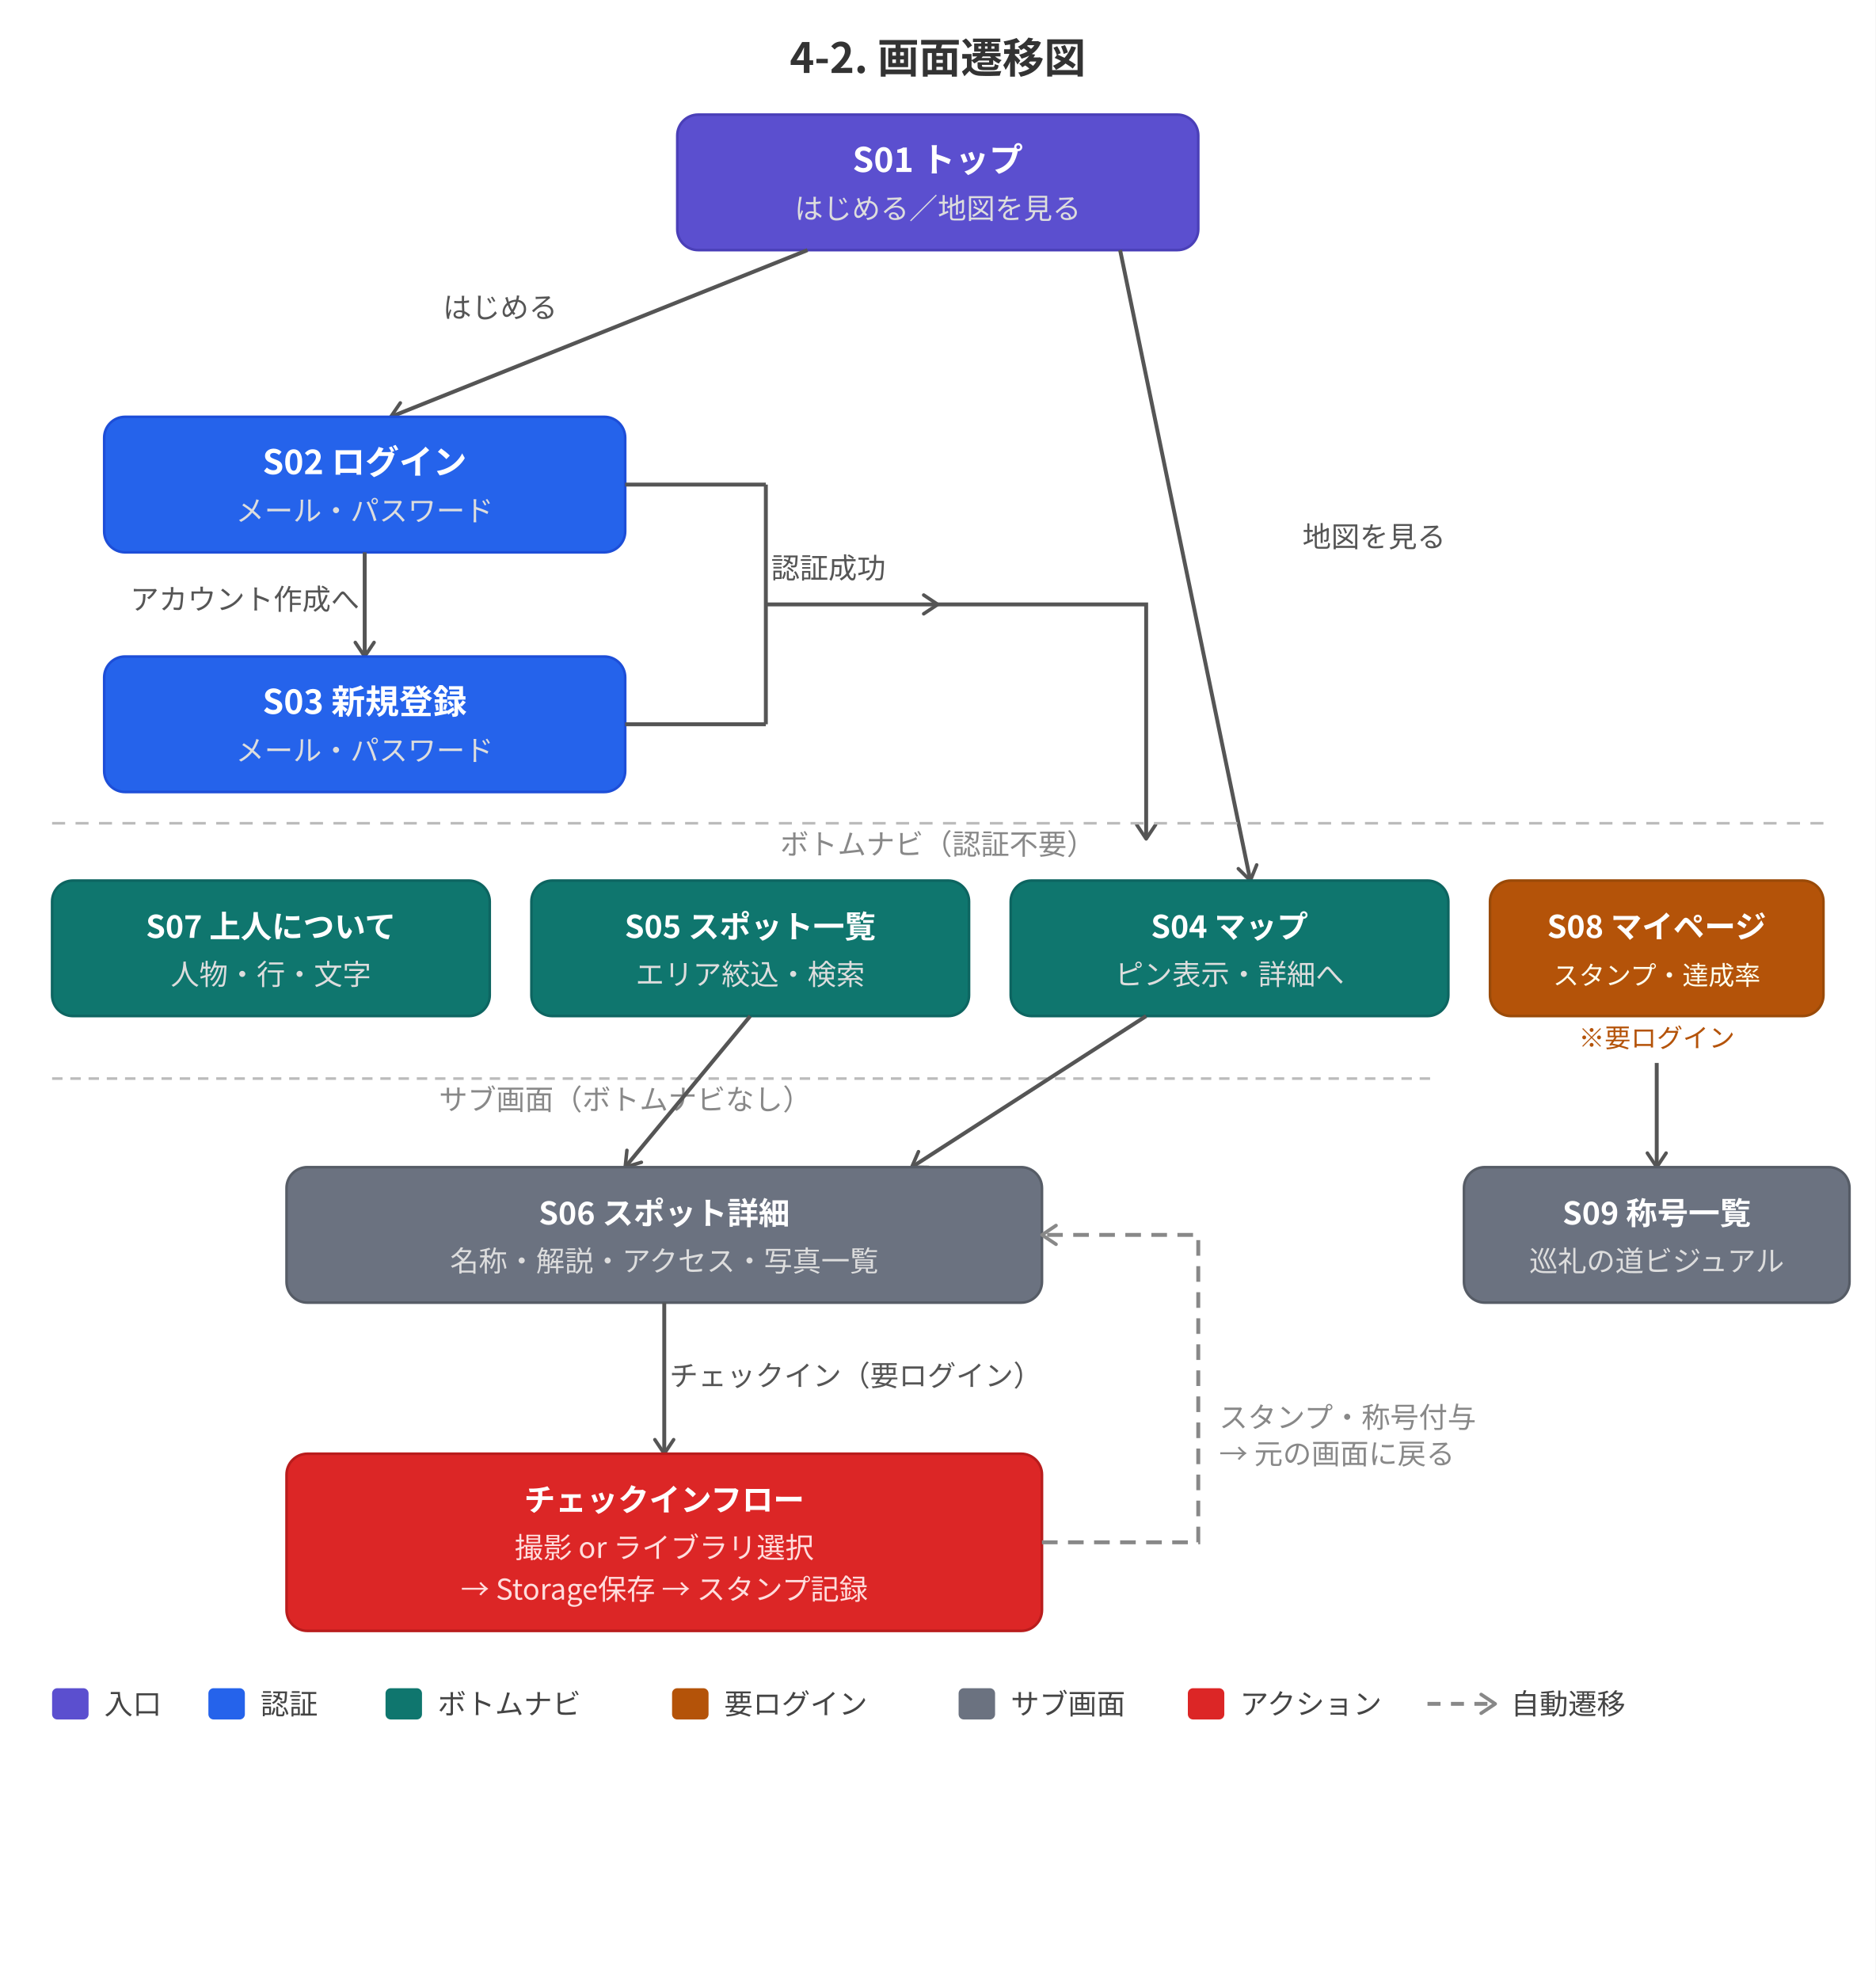
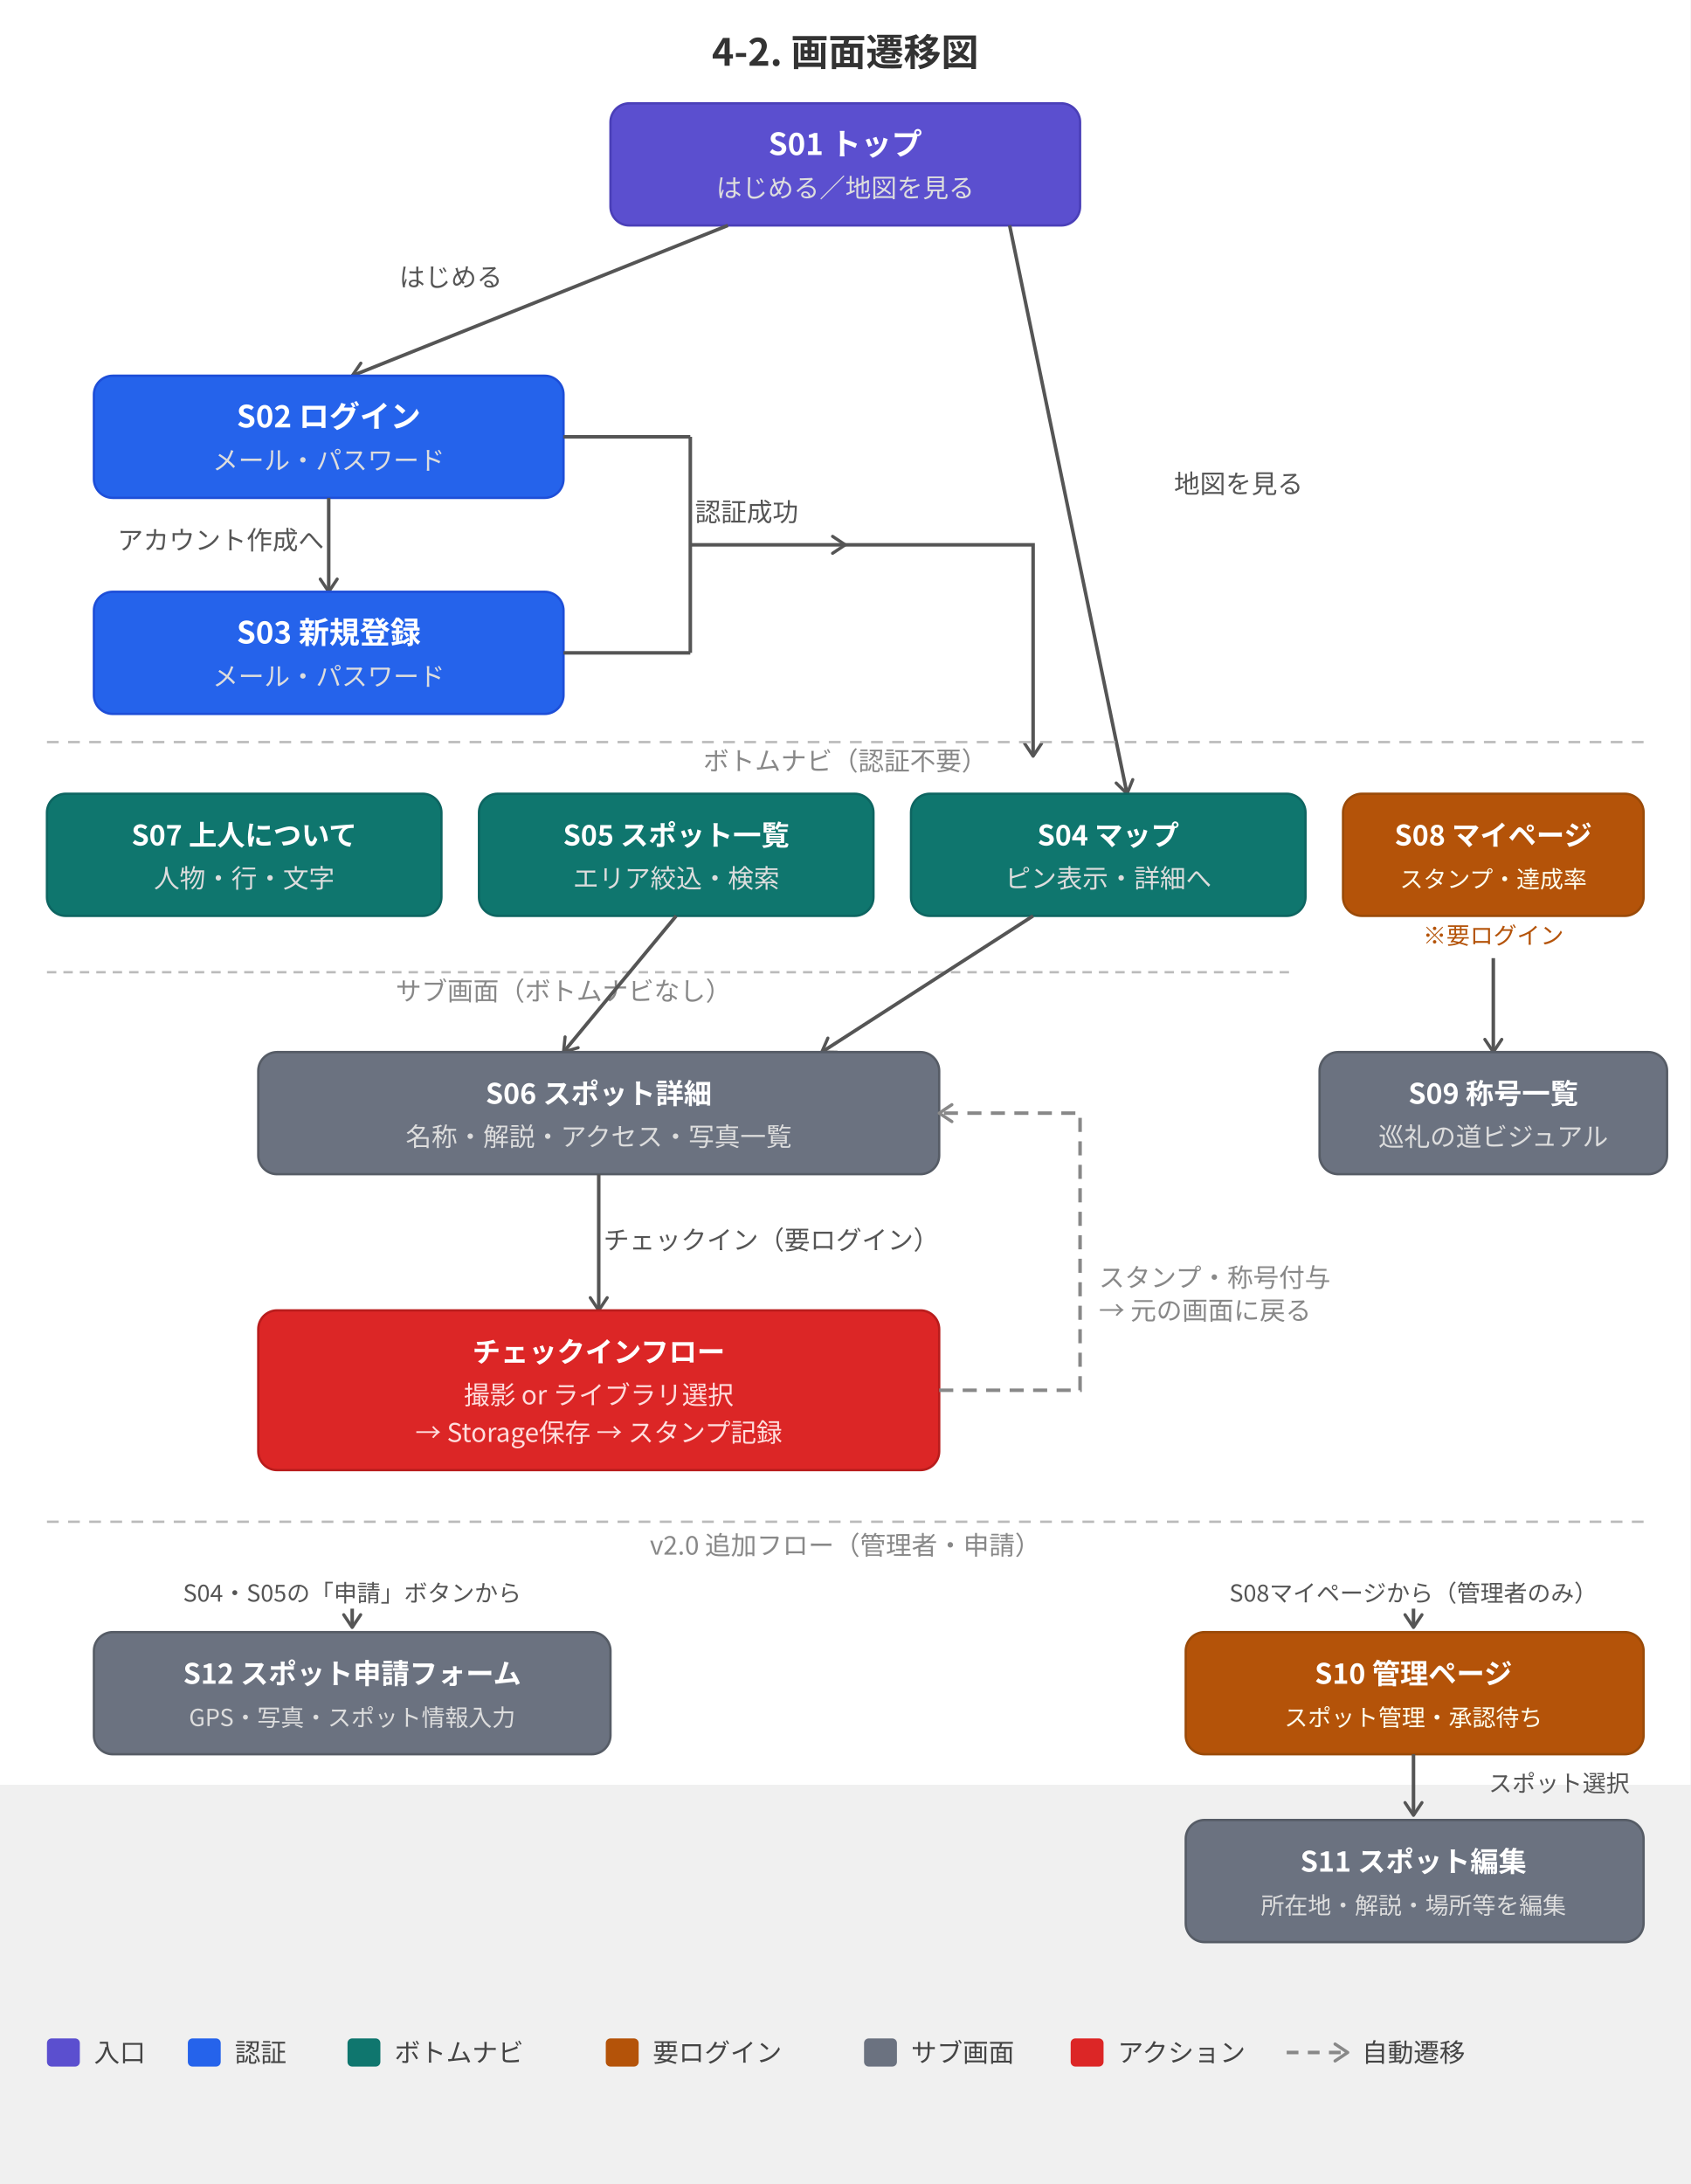
- <svg xmlns="http://www.w3.org/2000/svg" width="720" height="760" viewBox="0 0 720 760" font-family="Noto Sans CJK JP, Arial, sans-serif">
+ <svg xmlns="http://www.w3.org/2000/svg" width="720" height="930" viewBox="0 0 720 930" font-family="Noto Sans CJK JP, Arial, sans-serif">
  <defs>
    <marker id="arrow" viewBox="0 0 10 10" refX="8" refY="5" markerWidth="6" markerHeight="6" orient="auto-start-reverse">
      <path d="M2 1L8 5L2 9" fill="none" stroke="#555" stroke-width="1.5" stroke-linecap="round" stroke-linejoin="round" />
    </marker>
    <marker id="arrowDash" viewBox="0 0 10 10" refX="8" refY="5" markerWidth="6" markerHeight="6" orient="auto-start-reverse">
      <path d="M2 1L8 5L2 9" fill="none" stroke="#888" stroke-width="1.5" stroke-linecap="round" stroke-linejoin="round" />
    </marker>
  </defs>
  <rect width="720" height="760" fill="#ffffff" />
  <text x="360" y="28" text-anchor="middle" font-size="16" font-weight="bold" fill="#333">4-2. 画面遷移図</text>
  <rect x="260" y="44" width="200" height="52" rx="8" fill="#5B4FCF" stroke="#4a3fb8" stroke-width="1" />
  <text x="360" y="66" text-anchor="middle" font-size="13" font-weight="bold" fill="#fff">S01 トップ</text>
  <text x="360" y="84" text-anchor="middle" font-size="11" fill="#ddd">はじめる／地図を見る</text>
  <line x1="310" y1="96" x2="150" y2="160" stroke="#555" stroke-width="1.5" marker-end="url(#arrow)" />
  <text x="192" y="122" text-anchor="middle" font-size="11" fill="#555">はじめる</text>
  <line x1="430" y1="96" x2="480" y2="338" stroke="#555" stroke-width="1.5" marker-end="url(#arrow)" />
  <text x="500" y="210" text-anchor="start" font-size="11" fill="#555">地図を見る</text>
  <rect x="40" y="160" width="200" height="52" rx="8" fill="#2563EB" stroke="#1d4ed8" stroke-width="1" />
  <text x="140" y="182" text-anchor="middle" font-size="13" font-weight="bold" fill="#fff">S02 ログイン</text>
  <text x="140" y="200" text-anchor="middle" font-size="11" fill="#ddd">メール・パスワード</text>
  <line x1="140" y1="212" x2="140" y2="252" stroke="#555" stroke-width="1.5" marker-end="url(#arrow)" />
  <text x="94" y="234" text-anchor="middle" font-size="11" fill="#555">アカウント作成へ</text>
  <rect x="40" y="252" width="200" height="52" rx="8" fill="#2563EB" stroke="#1d4ed8" stroke-width="1" />
  <text x="140" y="274" text-anchor="middle" font-size="13" font-weight="bold" fill="#fff">S03 新規登録</text>
  <text x="140" y="292" text-anchor="middle" font-size="11" fill="#ddd">メール・パスワード</text>
  <line x1="240" y1="186" x2="294" y2="186" stroke="#555" stroke-width="1.5" />
  <line x1="240" y1="278" x2="294" y2="278" stroke="#555" stroke-width="1.5" />
  <line x1="294" y1="186" x2="294" y2="278" stroke="#555" stroke-width="1.5" />
  <line x1="294" y1="232" x2="360" y2="232" stroke="#555" stroke-width="1.5" marker-end="url(#arrow)" />
  <text x="318" y="222" text-anchor="middle" font-size="11" fill="#555">認証成功</text>
  <path d="M360 232 L440 232 L440 322" fill="none" stroke="#555" stroke-width="1.5" marker-end="url(#arrow)" />
  <line x1="20" y1="316" x2="700" y2="316" stroke="#bbb" stroke-width="1" stroke-dasharray="5 4" />
  <text x="360" y="328" text-anchor="middle" font-size="11" fill="#888">ボトムナビ（認証不要）</text>
  <rect x="20" y="338" width="168" height="52" rx="8" fill="#0F766E" stroke="#0d6561" stroke-width="1" />
  <text x="104" y="360" text-anchor="middle" font-size="12" font-weight="bold" fill="#fff">S07 上人について</text>
  <text x="104" y="378" text-anchor="middle" font-size="11" fill="#ddd">人物・行・文字</text>
  <rect x="204" y="338" width="168" height="52" rx="8" fill="#0F766E" stroke="#0d6561" stroke-width="1" />
  <text x="288" y="360" text-anchor="middle" font-size="12" font-weight="bold" fill="#fff">S05 スポット一覧</text>
  <text x="288" y="378" text-anchor="middle" font-size="11" fill="#ddd">エリア絞込・検索</text>
  <rect x="388" y="338" width="168" height="52" rx="8" fill="#0F766E" stroke="#0d6561" stroke-width="1" />
  <text x="472" y="360" text-anchor="middle" font-size="12" font-weight="bold" fill="#fff">S04 マップ</text>
  <text x="472" y="378" text-anchor="middle" font-size="11" fill="#ddd">ピン表示・詳細へ</text>
  <rect x="572" y="338" width="128" height="52" rx="8" fill="#B45309" stroke="#9a4a08" stroke-width="1" />
  <text x="636" y="360" text-anchor="middle" font-size="12" font-weight="bold" fill="#fff">S08 マイページ</text>
  <text x="636" y="378" text-anchor="middle" font-size="10" fill="#ffe">スタンプ・達成率</text>
  <text x="636" y="402" text-anchor="middle" font-size="10" fill="#B45309">※要ログイン</text>
  <line x1="20" y1="414" x2="550" y2="414" stroke="#bbb" stroke-width="1" stroke-dasharray="4 3" />
  <text x="240" y="426" text-anchor="middle" font-size="11" fill="#888">サブ画面（ボトムナビなし）</text>
  <line x1="288" y1="390" x2="240" y2="448" stroke="#555" stroke-width="1.5" marker-end="url(#arrow)" />
  <line x1="440" y1="390" x2="350" y2="448" stroke="#555" stroke-width="1.5" marker-end="url(#arrow)" />
  <rect x="110" y="448" width="290" height="52" rx="8" fill="#6B7280" stroke="#565c66" stroke-width="1" />
  <text x="255" y="470" text-anchor="middle" font-size="12" font-weight="bold" fill="#fff">S06 スポット詳細</text>
  <text x="255" y="488" text-anchor="middle" font-size="11" fill="#ddd">名称・解説・アクセス・写真一覧</text>
  <line x1="636" y1="408" x2="636" y2="448" stroke="#555" stroke-width="1.5" marker-end="url(#arrow)" />
  <rect x="562" y="448" width="148" height="52" rx="8" fill="#6B7280" stroke="#565c66" stroke-width="1" />
  <text x="636" y="470" text-anchor="middle" font-size="12" font-weight="bold" fill="#fff">S09 称号一覧</text>
  <text x="636" y="488" text-anchor="middle" font-size="11" fill="#ddd">巡礼の道ビジュアル</text>
  <line x1="255" y1="500" x2="255" y2="558" stroke="#555" stroke-width="1.5" marker-end="url(#arrow)" />
  <text x="257" y="532" text-anchor="start" font-size="11" fill="#555">チェックイン（要ログイン）</text>
  <rect x="110" y="558" width="290" height="68" rx="8" fill="#DC2626" stroke="#b91c1c" stroke-width="1" />
  <text x="255" y="580" text-anchor="middle" font-size="12" font-weight="bold" fill="#fff">チェックインフロー</text>
  <text x="255" y="598" text-anchor="middle" font-size="11" fill="#fdd">撮影 or ライブラリ選択</text>
  <text x="255" y="614" text-anchor="middle" font-size="11" fill="#fdd">→ Storage保存 → スタンプ記録</text>
  <path d="M400 592 L460 592 L460 474 L400 474" fill="none" stroke="#888" stroke-width="1.5" stroke-dasharray="6 4" marker-end="url(#arrowDash)" />
  <text x="468" y="548" text-anchor="start" font-size="11" fill="#888">スタンプ・称号付与</text>
  <text x="468" y="562" text-anchor="start" font-size="11" fill="#888">→ 元の画面に戻る</text>
-   <rect x="20" y="648" width="14" height="12" rx="2" fill="#5B4FCF" />
-   <text x="40" y="658" font-size="11" fill="#444">入口</text>
-   <rect x="80" y="648" width="14" height="12" rx="2" fill="#2563EB" />
-   <text x="100" y="658" font-size="11" fill="#444">認証</text>
-   <rect x="148" y="648" width="14" height="12" rx="2" fill="#0F766E" />
-   <text x="168" y="658" font-size="11" fill="#444">ボトムナビ</text>
-   <rect x="258" y="648" width="14" height="12" rx="2" fill="#B45309" />
-   <text x="278" y="658" font-size="11" fill="#444">要ログイン</text>
-   <rect x="368" y="648" width="14" height="12" rx="2" fill="#6B7280" />
-   <text x="388" y="658" font-size="11" fill="#444">サブ画面</text>
-   <rect x="456" y="648" width="14" height="12" rx="2" fill="#DC2626" />
-   <text x="476" y="658" font-size="11" fill="#444">アクション</text>
-   <line x1="548" y1="654" x2="574" y2="654" stroke="#888" stroke-width="1.5" stroke-dasharray="5 4" marker-end="url(#arrowDash)" />
-   <text x="580" y="658" font-size="11" fill="#444">自動遷移</text>
+   <line x1="20" y1="648" x2="700" y2="648" stroke="#bbb" stroke-width="1" stroke-dasharray="5 4" />
+   <text x="360" y="662" text-anchor="middle" font-size="11" fill="#888">v2.0 追加フロー（管理者・申請）</text>
+   <text x="150" y="682" text-anchor="middle" font-size="10" fill="#555">S04・S05の「申請」ボタンから</text>
+   <line x1="150" y1="685" x2="150" y2="693" stroke="#555" stroke-width="1.5" marker-end="url(#arrow)" />
+   <rect x="40" y="695" width="220" height="52" rx="8" fill="#6B7280" stroke="#565c66" stroke-width="1" />
+   <text x="150" y="717" text-anchor="middle" font-size="12" font-weight="bold" fill="#fff">S12 スポット申請フォーム</text>
+   <text x="150" y="735" text-anchor="middle" font-size="10" fill="#ddd">GPS・写真・スポット情報入力</text>
+   <text x="602" y="682" text-anchor="middle" font-size="10" fill="#555">S08マイページから（管理者のみ）</text>
+   <line x1="602" y1="685" x2="602" y2="693" stroke="#555" stroke-width="1.5" marker-end="url(#arrow)" />
+   <rect x="505" y="695" width="195" height="52" rx="8" fill="#B45309" stroke="#9a4a08" stroke-width="1" />
+   <text x="602" y="717" text-anchor="middle" font-size="12" font-weight="bold" fill="#fff">S10 管理ページ</text>
+   <text x="602" y="735" text-anchor="middle" font-size="10" fill="#ffe">スポット管理・承認待ち</text>
+   <line x1="602" y1="747" x2="602" y2="773" stroke="#555" stroke-width="1.5" marker-end="url(#arrow)" />
+   <text x="634" y="763" text-anchor="start" font-size="10" fill="#555">スポット選択</text>
+   <rect x="505" y="775" width="195" height="52" rx="8" fill="#6B7280" stroke="#565c66" stroke-width="1" />
+   <text x="602" y="797" text-anchor="middle" font-size="12" font-weight="bold" fill="#fff">S11 スポット編集</text>
+   <text x="602" y="815" text-anchor="middle" font-size="10" fill="#ddd">所在地・解説・場所等を編集</text>
+   <rect x="20" y="868" width="14" height="12" rx="2" fill="#5B4FCF" />
+   <text x="40" y="878" font-size="11" fill="#444">入口</text>
+   <rect x="80" y="868" width="14" height="12" rx="2" fill="#2563EB" />
+   <text x="100" y="878" font-size="11" fill="#444">認証</text>
+   <rect x="148" y="868" width="14" height="12" rx="2" fill="#0F766E" />
+   <text x="168" y="878" font-size="11" fill="#444">ボトムナビ</text>
+   <rect x="258" y="868" width="14" height="12" rx="2" fill="#B45309" />
+   <text x="278" y="878" font-size="11" fill="#444">要ログイン</text>
+   <rect x="368" y="868" width="14" height="12" rx="2" fill="#6B7280" />
+   <text x="388" y="878" font-size="11" fill="#444">サブ画面</text>
+   <rect x="456" y="868" width="14" height="12" rx="2" fill="#DC2626" />
+   <text x="476" y="878" font-size="11" fill="#444">アクション</text>
+   <line x1="548" y1="874" x2="574" y2="874" stroke="#888" stroke-width="1.5" stroke-dasharray="5 4" marker-end="url(#arrowDash)" />
+   <text x="580" y="878" font-size="11" fill="#444">自動遷移</text>
</svg>
